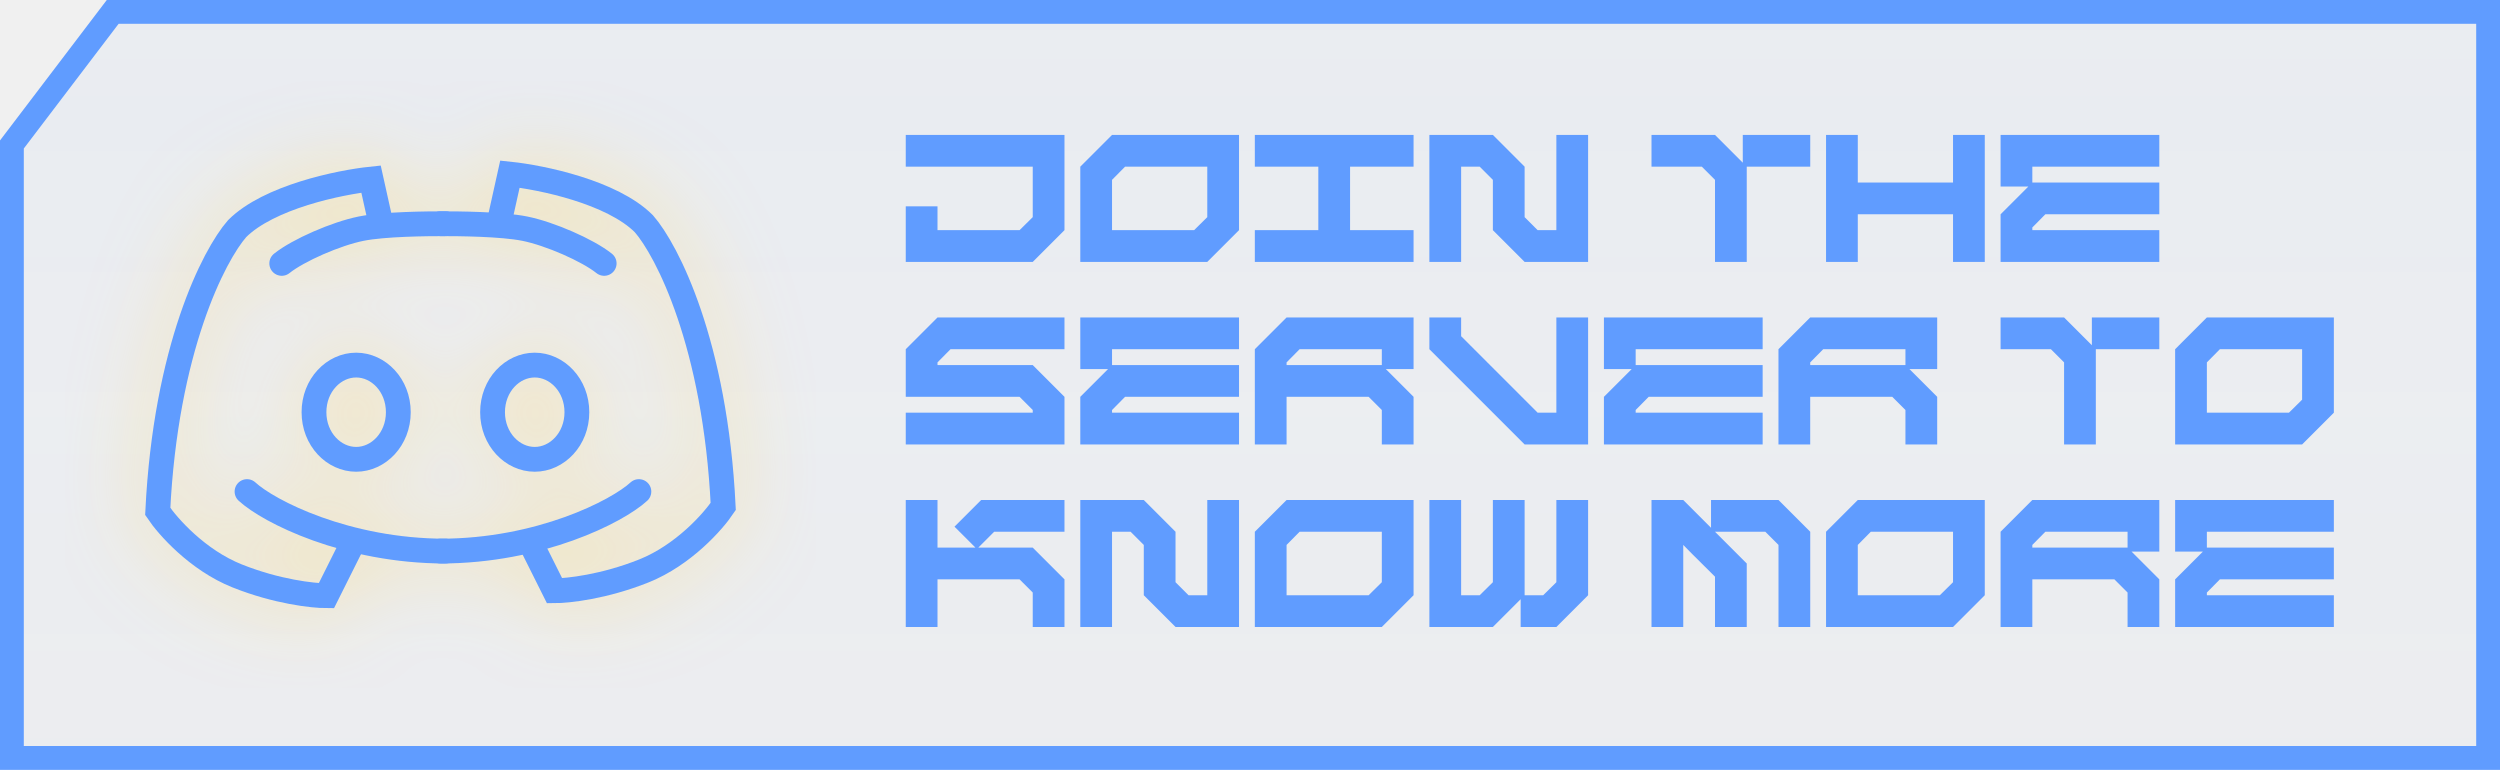
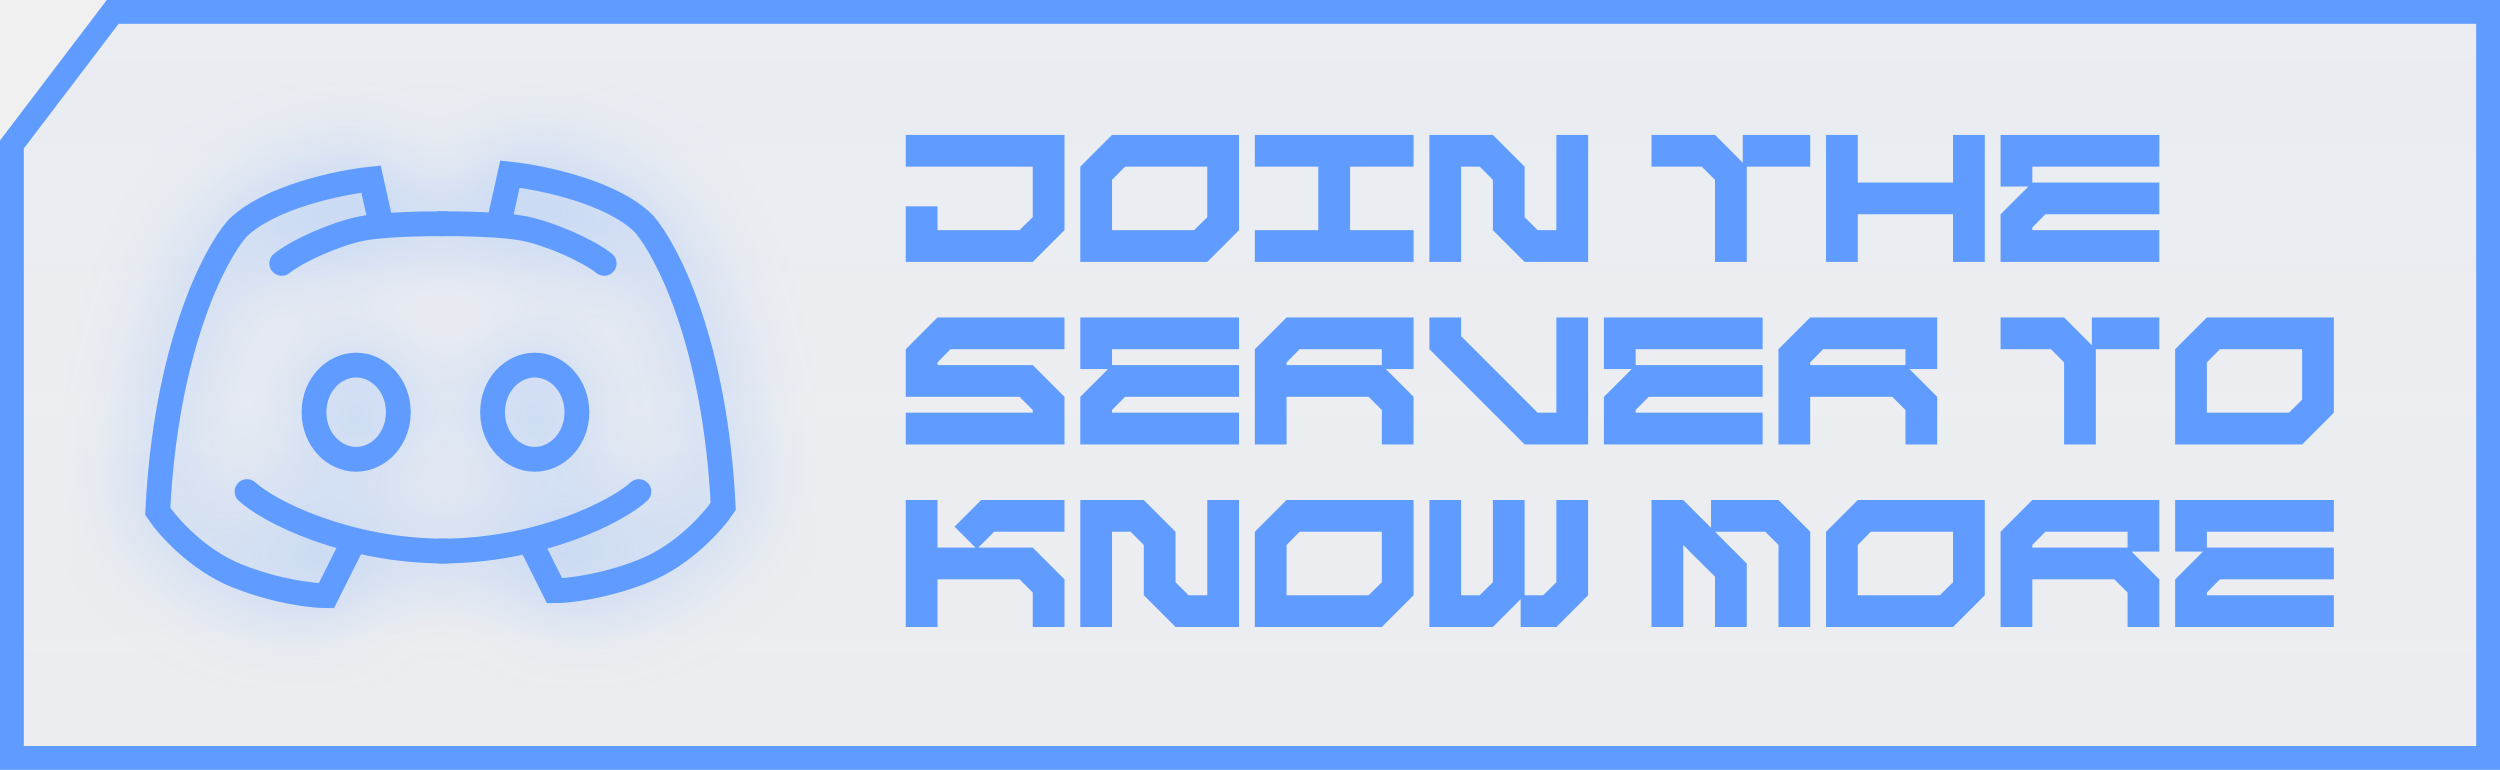
<svg xmlns="http://www.w3.org/2000/svg" width="315" height="97" viewBox="0 0 315 97" fill="none">
  <mask id="path-1-inside-1_1_5" fill="white">
    <path fill-rule="evenodd" clip-rule="evenodd" d="M0 17.699V97H315V0H13.456L0 17.699Z" />
  </mask>
  <path fill-rule="evenodd" clip-rule="evenodd" d="M0 17.699V97H315V0H13.456L0 17.699Z" fill="url(#paint0_linear_1_5)" fill-opacity="0.5" />
-   <path d="M0 97H-3V100H0V97ZM0 17.699L-2.388 15.884L-3 16.688V17.699H0ZM315 97V100H318V97H315ZM315 0H318V-3H315V0ZM13.456 0V-3H11.969L11.068 -1.816L13.456 0ZM3 97V17.699H-3V97H3ZM315 94H0V100H315V94ZM312 0V97H318V0H312ZM13.456 3H315V-3H13.456V3ZM11.068 -1.816L-2.388 15.884L2.388 19.515L15.845 1.816L11.068 -1.816Z" fill=" #609CFF" mask="url(#path-1-inside-1_1_5)" />
+   <path d="M0 97H-3V100H0V97ZM0 17.699L-2.388 15.884L-3 16.688V17.699H0ZM315 97V100H318V97H315ZM315 0H318V-3H315V0ZM13.456 0V-3H11.969L11.068 -1.816L13.456 0ZM3 97V17.699H-3V97H3ZM315 94H0V100H315V94ZM312 0V97H318V0H312ZM13.456 3H315V-3H13.456V3ZM11.068 -1.816L-2.388 15.884L2.388 19.515L15.845 1.816L11.068 -1.816Z" fill="#609CFF" mask="url(#path-1-inside-1_1_5)" />
  <g filter="url(#filter0_d_1_5)">
-     <path d="M35.5 33.188C37.583 31.521 42.375 29.438 45.5 28.812C48.442 28.224 53.833 28.188 56.125 28.188" stroke=" #609CFF" stroke-width="3.125" stroke-linecap="round" />
-     <path d="M76.125 33.188C74.042 31.521 69.25 29.438 66.125 28.812C63.183 28.224 57.792 28.188 55.5 28.188" stroke=" #609CFF" stroke-width="3.125" stroke-linecap="round" />
-     <path d="M44.25 68.812L41.125 75.062C39.458 75.062 34.875 74.562 29.875 72.562C24.875 70.562 21.125 66.312 19.875 64.438C20.875 43.938 26.958 32.146 29.875 28.812C33.875 24.812 42.792 22.979 46.75 22.562L48 28.188" stroke=" #609CFF" stroke-width="3.125" stroke-linecap="round" />
-     <path d="M66.75 68.188L69.875 74.438C71.542 74.438 76.125 73.938 81.125 71.938C86.125 69.938 89.875 65.688 91.125 63.812C90.125 43.312 84.042 31.521 81.125 28.188C77.125 24.188 68.208 22.354 64.25 21.938L63 27.562" stroke=" #609CFF" stroke-width="3.125" stroke-linecap="round" />
-     <path d="M31.125 61.938C33.833 64.438 43.625 69.438 56.125 69.438" stroke=" #609CFF" stroke-width="3.125" stroke-linecap="round" />
-     <path d="M80.5 61.938C77.792 64.438 68 69.438 55.5 69.438" stroke=" #609CFF" stroke-width="3.125" stroke-linecap="round" />
-     <path d="M50.188 51.938C50.188 55.347 47.684 57.875 44.875 57.875C42.066 57.875 39.562 55.347 39.562 51.938C39.562 48.528 42.066 46 44.875 46C47.684 46 50.188 48.528 50.188 51.938Z" stroke=" #609CFF" stroke-width="3.125" stroke-linecap="round" />
-     <path d="M72.688 51.938C72.688 55.347 70.184 57.875 67.375 57.875C64.566 57.875 62.062 55.347 62.062 51.938C62.062 48.528 64.566 46 67.375 46C70.184 46 72.688 48.528 72.688 51.938Z" stroke=" #609CFF" stroke-width="3.125" stroke-linecap="round" />
+     <path d="M35.5 33.188C37.583 31.521 42.375 29.438 45.5 28.812C48.442 28.224 53.833 28.188 56.125 28.188" stroke="#609CFF" stroke-width="3.125" stroke-linecap="round" />
+     <path d="M76.125 33.188C74.042 31.521 69.25 29.438 66.125 28.812C63.183 28.224 57.792 28.188 55.5 28.188" stroke="#609CFF" stroke-width="3.125" stroke-linecap="round" />
+     <path d="M44.25 68.812L41.125 75.062C39.458 75.062 34.875 74.562 29.875 72.562C24.875 70.562 21.125 66.312 19.875 64.438C20.875 43.938 26.958 32.146 29.875 28.812C33.875 24.812 42.792 22.979 46.75 22.562L48 28.188" stroke="#609CFF" stroke-width="3.125" stroke-linecap="round" />
+     <path d="M66.75 68.188L69.875 74.438C71.542 74.438 76.125 73.938 81.125 71.938C86.125 69.938 89.875 65.688 91.125 63.812C90.125 43.312 84.042 31.521 81.125 28.188C77.125 24.188 68.208 22.354 64.25 21.938L63 27.562" stroke="#609CFF" stroke-width="3.125" stroke-linecap="round" />
+     <path d="M31.125 61.938C33.833 64.438 43.625 69.438 56.125 69.438" stroke="#609CFF" stroke-width="3.125" stroke-linecap="round" />
+     <path d="M80.5 61.938C77.792 64.438 68 69.438 55.5 69.438" stroke="#609CFF" stroke-width="3.125" stroke-linecap="round" />
+     <path d="M50.188 51.938C50.188 55.347 47.684 57.875 44.875 57.875C42.066 57.875 39.562 55.347 39.562 51.938C39.562 48.528 42.066 46 44.875 46C47.684 46 50.188 48.528 50.188 51.938Z" stroke="#609CFF" stroke-width="3.125" stroke-linecap="round" />
+     <path d="M72.688 51.938C72.688 55.347 70.184 57.875 67.375 57.875C64.566 57.875 62.062 55.347 62.062 51.938C62.062 48.528 64.566 46 67.375 46C70.184 46 72.688 48.528 72.688 51.938Z" stroke="#609CFF" stroke-width="3.125" stroke-linecap="round" />
  </g>
-   <path d="M134.125 17V29L130.125 33H114.125V26H118.125V29H128.465L130.125 27.36V21H114.125V17H134.125ZM140.117 17H156.117V29L152.117 33H136.117V21L140.117 17ZM152.117 27.36V21H141.757L140.117 22.66V29H150.457L152.117 27.36ZM158.109 17H178.109V21H170.109V29H178.109V33H158.109V29H166.109V21H158.109V17ZM196.102 17H200.102V33H192.102L188.102 29V22.66L186.442 21H184.102V33H180.102V17H188.102L192.102 21V27.36L193.742 29H196.102V17ZM219.59 17H228.09V21H220.09V33H216.09V22.66L214.43 21H208.09V17H216.09L219.59 20.5V17ZM246.082 17H250.082V33H246.082V27H234.082V33H230.082V17H234.082V23H246.082V17ZM252.074 17H272.074V21H256.074V23H272.074V27H257.714L256.074 28.66V29H272.074V33H252.074V27L255.574 23.5H252.074V17ZM118.125 40H134.125V44H119.765L118.125 45.66V46H130.125L134.125 50V56H114.125V52H130.125V51.66L128.465 50H114.125V44L118.125 40ZM136.117 40H156.117V44H140.117V46H156.117V50H141.757L140.117 51.66V52H156.117V56H136.117V50L139.617 46.5H136.117V40ZM178.109 40V46.5H174.609L178.109 50V56H174.109V51.66L172.449 50H162.109V56H158.109V44L162.109 40H178.109ZM174.109 46V44H163.749L162.109 45.66V46H174.109ZM196.102 40H200.102V56H192.102L180.102 44V40H184.102V42.36L193.742 52H196.102V40ZM202.094 40H222.094V44H206.094V46H222.094V50H207.734L206.094 51.66V52H222.094V56H202.094V50L205.594 46.5H202.094V40ZM244.086 40V46.5H240.586L244.086 50V56H240.086V51.66L238.426 50H228.086V56H224.086V44L228.086 40H244.086ZM240.086 46V44H229.726L228.086 45.66V46H240.086ZM263.574 40H272.074V44H264.074V56H260.074V45.66L258.414 44H252.074V40H260.074L263.574 43.5V40ZM278.066 40H294.066V52L290.066 56H274.066V44L278.066 40ZM290.066 50.36V44H279.706L278.066 45.66V52H288.406L290.066 50.36ZM123.625 63H134.125V67H125.265L123.265 69H130.125L134.125 73V79H130.125V74.66L128.465 73H118.125V79H114.125V63H118.125V69H122.905L120.265 66.36L123.625 63ZM152.117 63H156.117V79H148.117L144.117 75V68.66L142.457 67H140.117V79H136.117V63H144.117L148.117 67V73.36L149.757 75H152.117V63ZM162.109 63H178.109V75L174.109 79H158.109V67L162.109 63ZM174.109 73.36V67H163.749L162.109 68.66V75H172.449L174.109 73.36ZM196.102 63H200.102V75L196.102 79H191.602V75.5L188.102 79H180.102V63H184.102V75H186.442L188.102 73.36V63H192.102V75H194.442L196.102 73.36V63ZM224.09 63L228.09 67V79H224.09V68.66L222.43 67H216.09L220.09 71V79H216.09V72.66L213.25 69.84L212.09 68.66V79H208.09V63H212.09L215.59 66.5V63H224.09ZM234.082 63H250.082V75L246.082 79H230.082V67L234.082 63ZM246.082 73.36V67H235.722L234.082 68.66V75H244.422L246.082 73.36ZM272.074 63V69.5H268.574L272.074 73V79H268.074V74.66L266.414 73H256.074V79H252.074V67L256.074 63H272.074ZM268.074 69V67H257.714L256.074 68.66V69H268.074ZM274.066 63H294.066V67H278.066V69H294.066V73H279.706L278.066 74.66V75H294.066V79H274.066V73L277.566 69.5H274.066V63Z" fill=" #609CFF" />
+   <path d="M134.125 17V29L130.125 33H114.125V26H118.125V29H128.465L130.125 27.36V21H114.125V17H134.125ZM140.117 17H156.117V29L152.117 33H136.117V21L140.117 17ZM152.117 27.36V21H141.757L140.117 22.66V29H150.457L152.117 27.36ZM158.109 17H178.109V21H170.109V29H178.109V33H158.109V29H166.109V21H158.109V17ZM196.102 17H200.102V33H192.102L188.102 29V22.66L186.442 21H184.102V33H180.102V17H188.102L192.102 21V27.36L193.742 29H196.102V17ZM219.59 17H228.09V21H220.09V33H216.09V22.66L214.43 21H208.09V17H216.09L219.59 20.5V17ZM246.082 17H250.082V33H246.082V27H234.082V33H230.082V17H234.082V23H246.082V17ZM252.074 17H272.074V21H256.074V23H272.074V27H257.714L256.074 28.66V29H272.074V33H252.074V27L255.574 23.5H252.074V17ZM118.125 40H134.125V44H119.765L118.125 45.66V46H130.125L134.125 50V56H114.125V52H130.125V51.66L128.465 50H114.125V44L118.125 40ZM136.117 40H156.117V44H140.117V46H156.117V50H141.757L140.117 51.66V52H156.117V56H136.117V50L139.617 46.5H136.117V40ZM178.109 40V46.5H174.609L178.109 50V56H174.109V51.66L172.449 50H162.109V56H158.109V44L162.109 40H178.109ZM174.109 46V44H163.749L162.109 45.66V46H174.109ZM196.102 40H200.102V56H192.102L180.102 44V40H184.102V42.36L193.742 52H196.102V40ZM202.094 40H222.094V44H206.094V46H222.094V50H207.734L206.094 51.66V52H222.094V56H202.094V50L205.594 46.5H202.094V40ZM244.086 40V46.5H240.586L244.086 50V56H240.086V51.66L238.426 50H228.086V56H224.086V44L228.086 40H244.086ZM240.086 46V44H229.726L228.086 45.66V46H240.086ZM263.574 40H272.074V44H264.074V56H260.074V45.66L258.414 44H252.074V40H260.074L263.574 43.5V40ZM278.066 40H294.066V52L290.066 56H274.066V44L278.066 40ZM290.066 50.36V44H279.706L278.066 45.66V52H288.406L290.066 50.36ZM123.625 63H134.125V67H125.265L123.265 69H130.125L134.125 73V79H130.125V74.66L128.465 73H118.125V79H114.125V63H118.125V69H122.905L120.265 66.36L123.625 63ZM152.117 63H156.117V79H148.117L144.117 75V68.66L142.457 67H140.117V79H136.117V63H144.117L148.117 67V73.36L149.757 75H152.117V63ZM162.109 63H178.109V75L174.109 79H158.109V67L162.109 63ZM174.109 73.36V67H163.749L162.109 68.66V75H172.449L174.109 73.36ZM196.102 63H200.102V75L196.102 79H191.602V75.5L188.102 79H180.102V63H184.102V75H186.442L188.102 73.36V63H192.102V75H194.442L196.102 73.36V63ZM224.09 63L228.09 67V79H224.09V68.66L222.43 67H216.09L220.09 71V79H216.09V72.66L213.25 69.84L212.09 68.66V79H208.09V63H212.09L215.59 66.5V63H224.09ZM234.082 63H250.082V75L246.082 79H230.082V67L234.082 63ZM246.082 73.36V67H235.722L234.082 68.66V75H244.422L246.082 73.36ZM272.074 63V69.5H268.574L272.074 73V79H268.074V74.66L266.414 73H256.074V79H252.074V67L256.074 63H272.074ZM268.074 69V67H257.714L256.074 68.66V69H268.074ZM274.066 63H294.066V67H278.066V69H294.066V73H279.706L278.066 74.66V75H294.066V79H274.066V73L277.566 69.5H274.066V63Z" fill="#609CFF" />
  <defs>
    <filter id="filter0_d_1_5" x="8.289" y="10.238" width="94.421" height="76.387" filterUnits="userSpaceOnUse" color-interpolation-filters="sRGB">
      <feFlood flood-opacity="0" result="BackgroundImageFix" />
      <feColorMatrix in="SourceAlpha" type="matrix" values="0 0 0 0 0 0 0 0 0 0 0 0 0 0 0 0 0 0 127 0" result="hardAlpha" />
      <feOffset />
      <feGaussianBlur stdDeviation="5" />
-       <feColorMatrix type="matrix" values="0 0 0 0 1 0 0 0 0 0.835 0 0 0 0 0.353 0 0 0 0.5 0" />
+       <feColorMatrix type="matrix" values="0 0 0 0 0.376 0 0 0 0 0.612 0 0 0 0 1 0 0 0 0.5 0" />
      <feBlend mode="normal" in2="BackgroundImageFix" result="effect1_dropShadow_1_5" />
      <feBlend mode="normal" in="SourceGraphic" in2="effect1_dropShadow_1_5" result="shape" />
    </filter>
    <linearGradient id="paint0_linear_1_5" x1="157.5" y1="0" x2="157.5" y2="97" gradientUnits="userSpaceOnUse">
-       <stop stop-color=" #609CFF" stop-opacity="0.1" />
+       <stop stop-color="#609CFF" stop-opacity="0.1" />
      <stop offset="1" stop-color="#609CFF" stop-opacity="0.05" />
    </linearGradient>
  </defs>
</svg>
